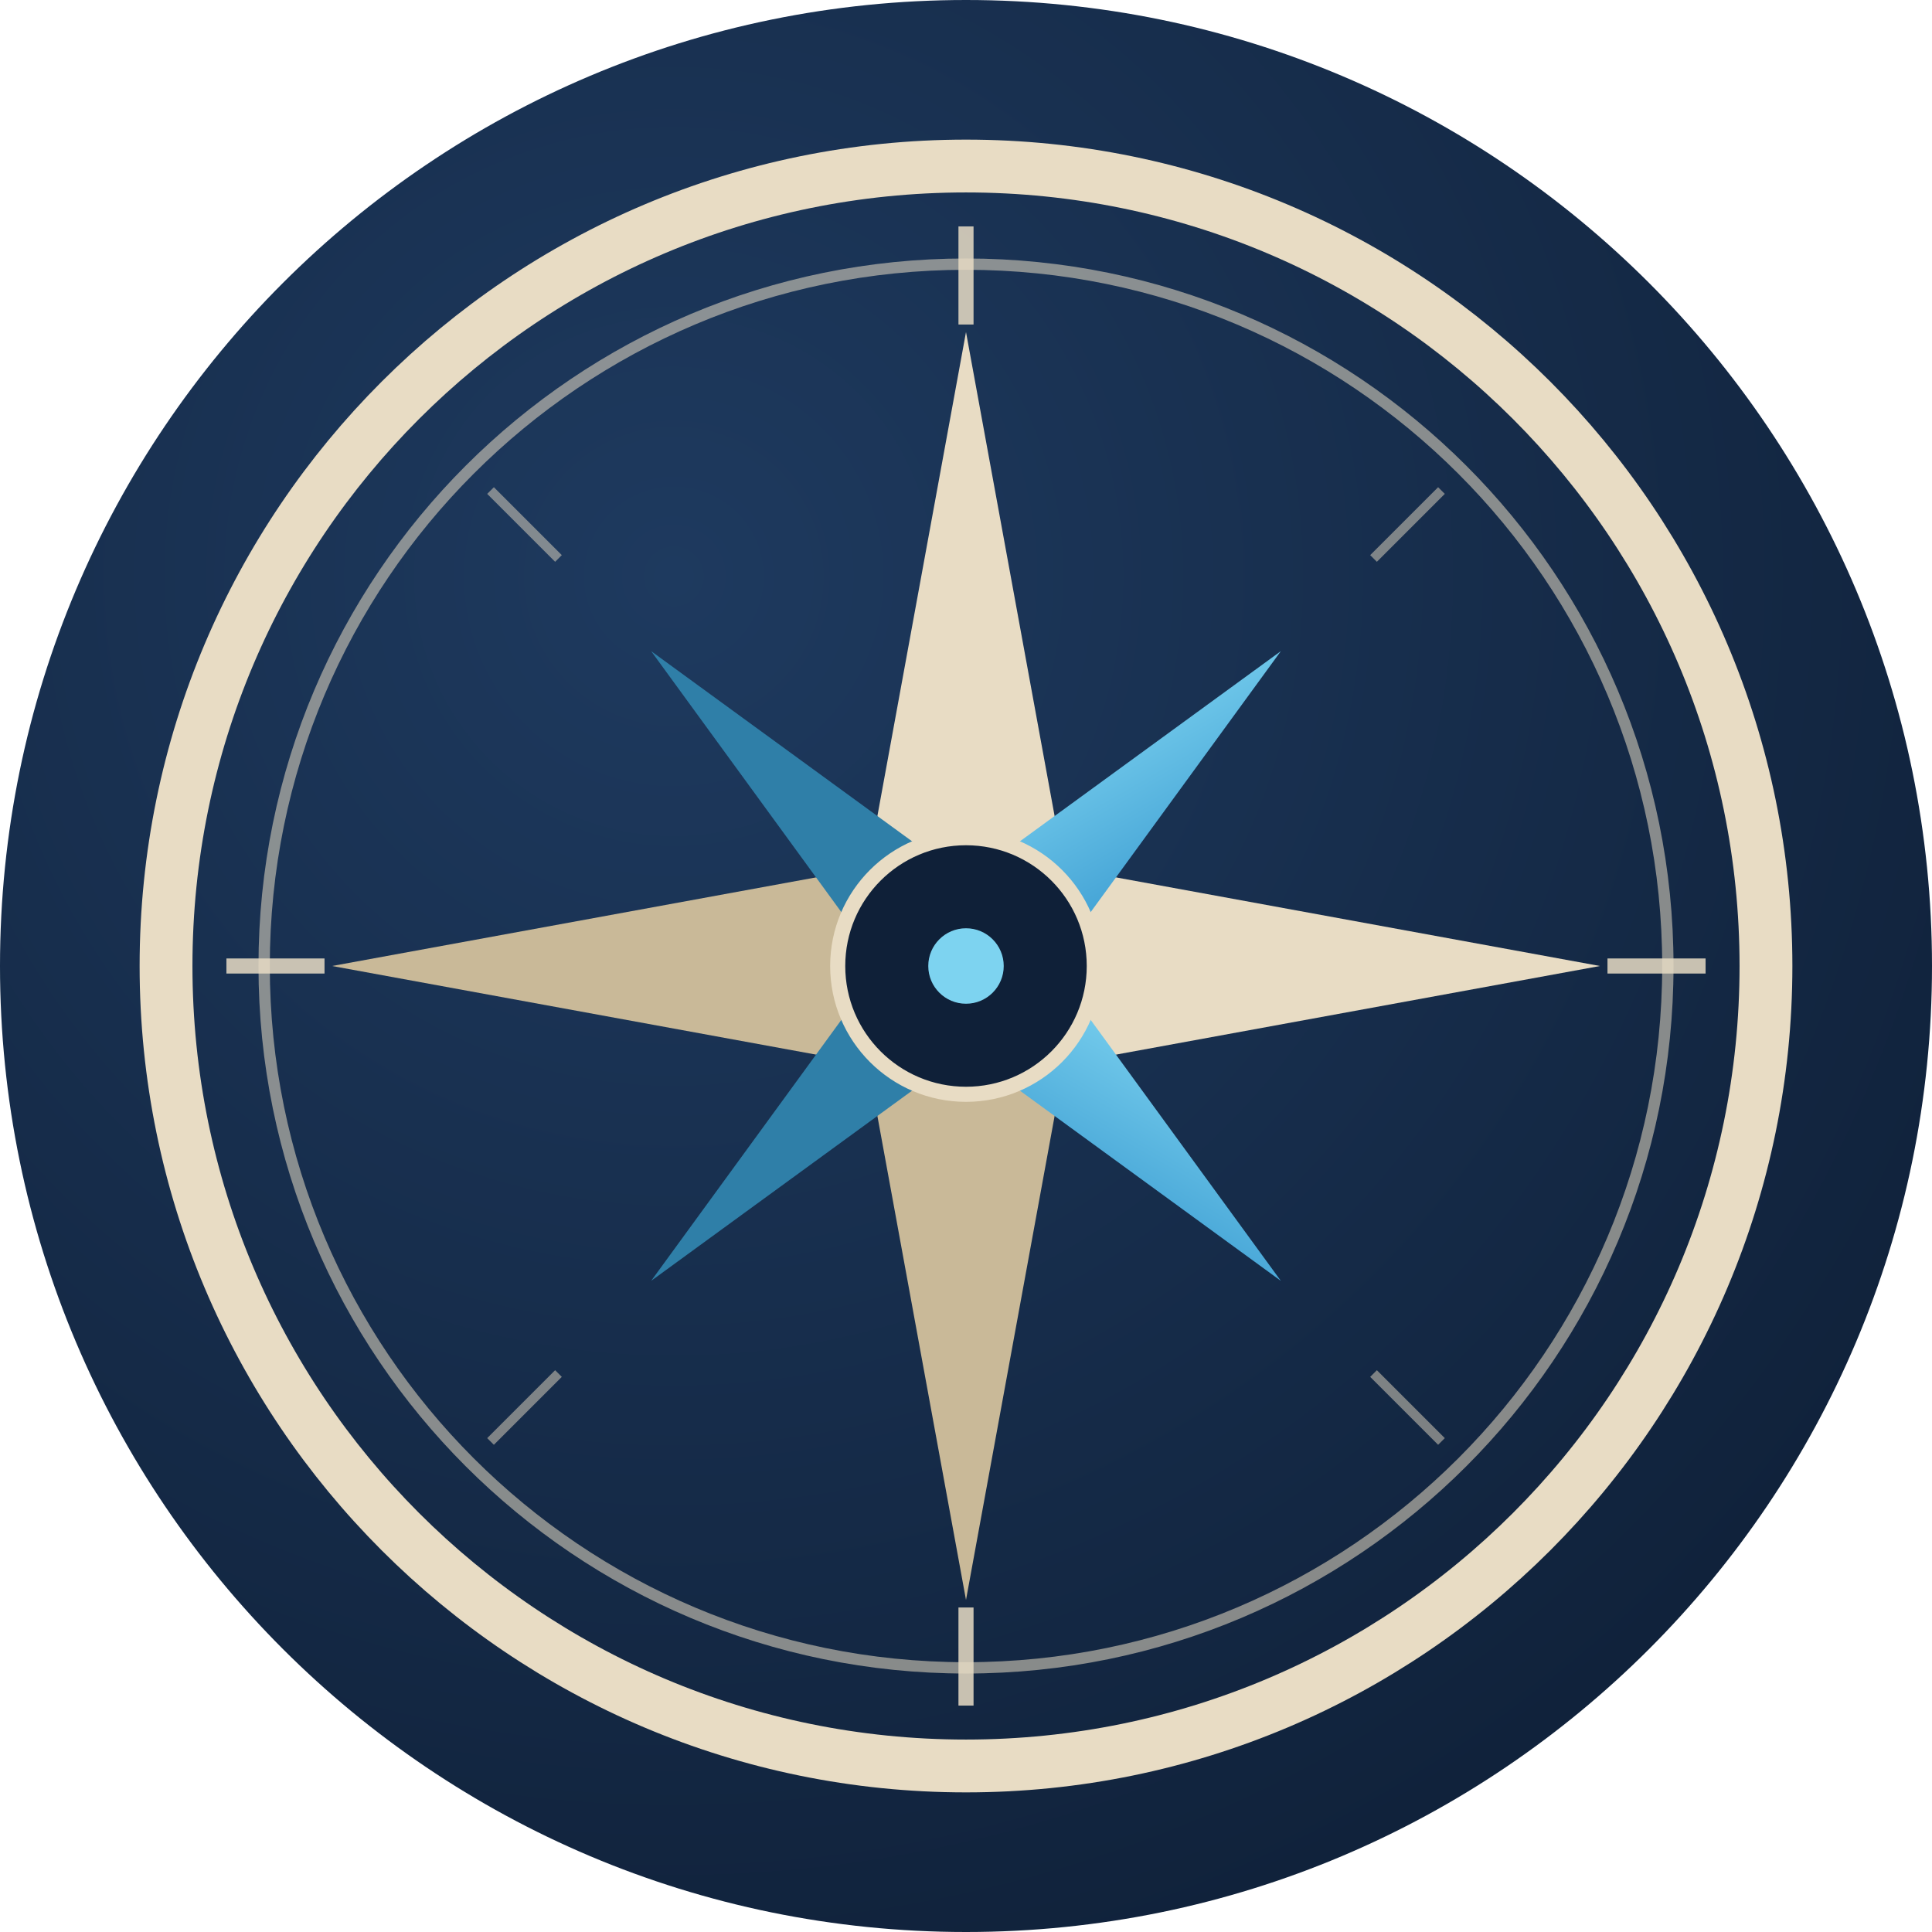
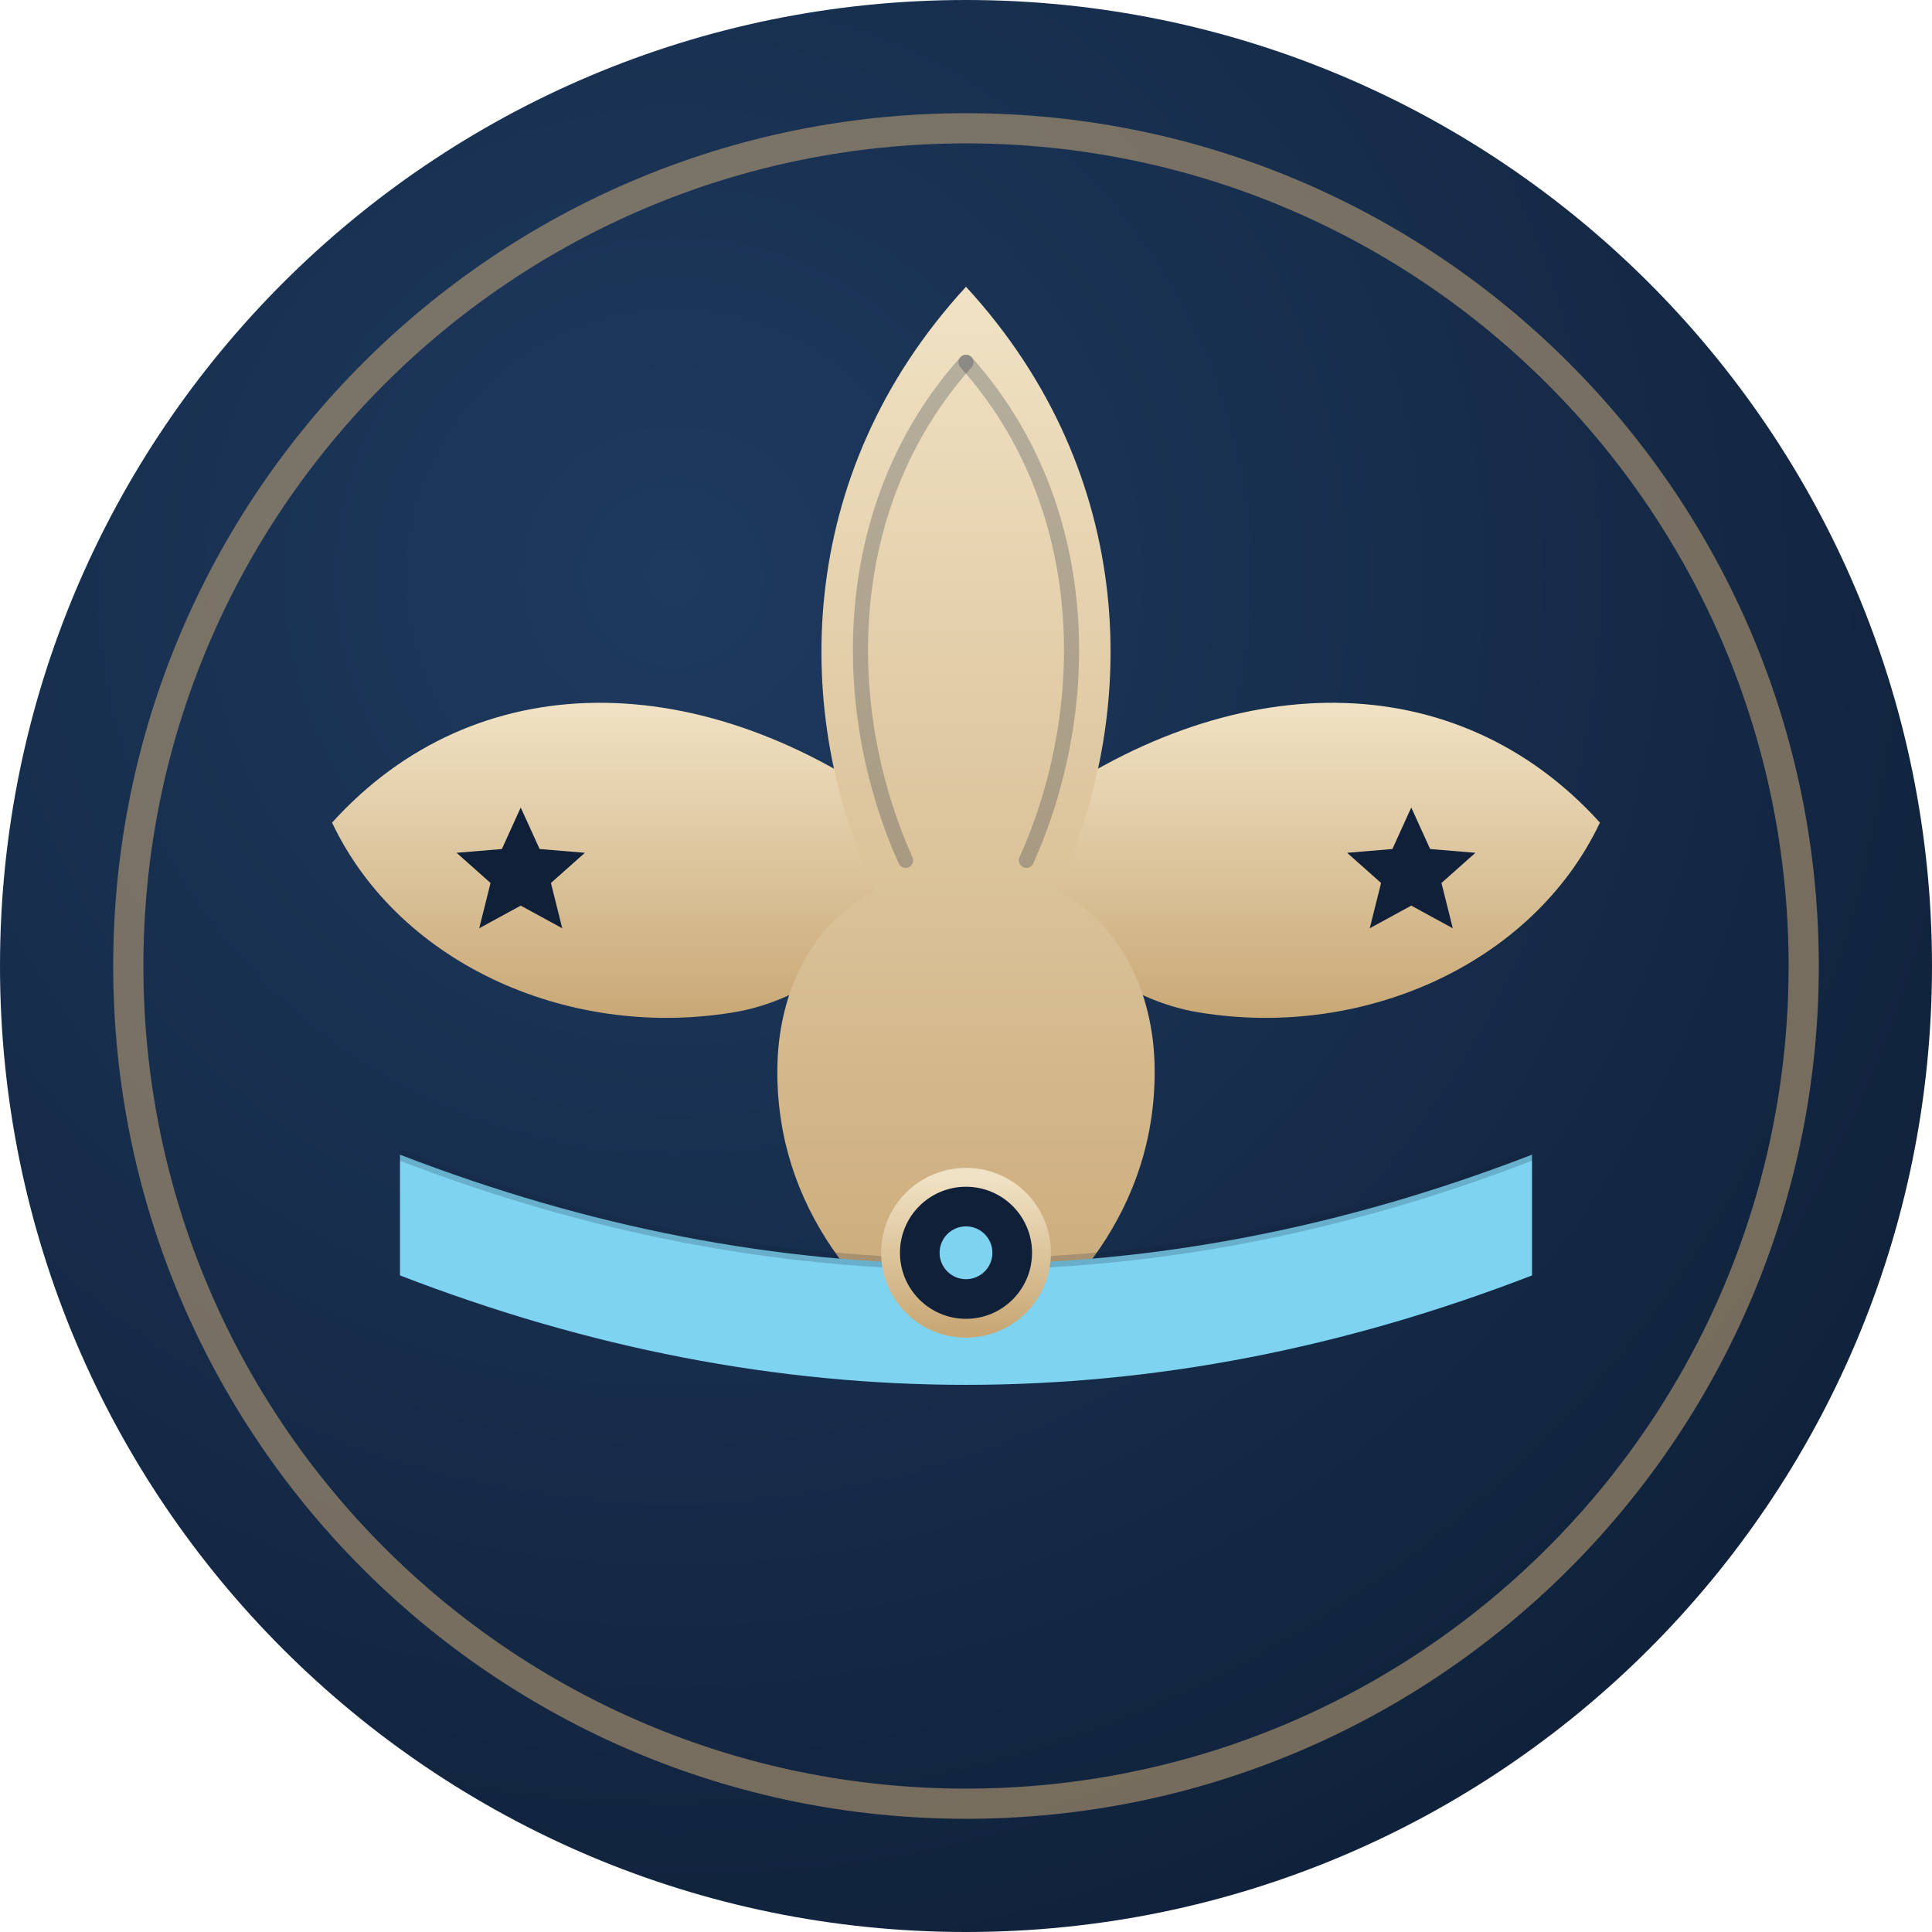
<svg xmlns="http://www.w3.org/2000/svg" viewBox="0 0 512 512" width="512" height="512">
  <defs>
    <radialGradient id="bg" cx="35%" cy="30%" r="80%">
      <stop offset="0%" stop-color="#1e3a5f" />
      <stop offset="100%" stop-color="#0f2038" />
    </radialGradient>
-     <linearGradient id="needleBlue" x1="0%" y1="0%" x2="100%" y2="100%">
-       <stop offset="0%" stop-color="#7dd3f0" />
-       <stop offset="100%" stop-color="#3a9bd1" />
+     <linearGradient id="gold" x1="0%" y1="0%" x2="0%" y2="100%">
+       <stop offset="0%" stop-color="#f0e2c4" />
+       <stop offset="100%" stop-color="#c9a876" />
    </linearGradient>
  </defs>
  <circle cx="256" cy="256" r="256" fill="url(#bg)" />
-   <circle cx="256" cy="256" r="212" fill="none" stroke="#e8dcc4" stroke-width="14" />
-   <circle cx="256" cy="256" r="186" fill="none" stroke="#e8dcc4" stroke-width="3" opacity="0.55" />
-   <g stroke="#e8dcc4" stroke-width="4" opacity="0.85">
-     <line x1="256" y1="60" x2="256" y2="86" />
-     <line x1="256" y1="426" x2="256" y2="452" />
-     <line x1="60" y1="256" x2="86" y2="256" />
-     <line x1="426" y1="256" x2="452" y2="256" />
-   </g>
-   <g stroke="#e8dcc4" stroke-width="2.5" opacity="0.5">
-     <line x1="130" y1="130" x2="148" y2="148" />
-     <line x1="382" y1="130" x2="364" y2="148" />
-     <line x1="130" y1="382" x2="148" y2="364" />
-     <line x1="382" y1="382" x2="364" y2="364" />
-   </g>
-   <g transform="translate(256,256)">
-     <polygon points="0,-168 26,-26 0,0 -26,-26" fill="#e8dcc4" />
-     <polygon points="0,168 26,26 0,0 -26,26" fill="#c9b998" />
-     <polygon points="168,0 26,26 0,0 26,-26" fill="#e8dcc4" />
-     <polygon points="-168,0 -26,26 0,0 -26,-26" fill="#c9b998" />
-     <polygon points="0,-118 16,-16 0,0 -16,-16" fill="url(#needleBlue)" transform="rotate(45)" />
-     <polygon points="0,118 16,16 0,0 -16,16" fill="#2f7fa8" transform="rotate(45)" />
-     <polygon points="118,0 16,16 0,0 16,-16" fill="url(#needleBlue)" transform="rotate(45)" />
-     <polygon points="-118,0 -16,16 0,0 -16,-16" fill="#2f7fa8" transform="rotate(45)" />
-     <circle r="34" fill="#0f2038" stroke="#e8dcc4" stroke-width="4" />
-     <circle r="10" fill="#7dd3f0" />
+   <circle cx="256" cy="256" r="222" fill="none" stroke="#c9a876" stroke-width="8" opacity="0.55" />
+   <g transform="translate(256,246)">
+     <path d="M-16,-30              C-70,-70 -130,-70 -168,-28              C-150,10 -104,30 -60,22              C-40,18 -24,4 -16,-14 Z" fill="url(#gold)" />
+     <path d="M16,-30              C70,-70 130,-70 168,-28              C150,10 104,30 60,22              C40,18 24,4 16,-14 Z" fill="url(#gold)" />
+     <g fill="#0f2038">
+       <path d="M-118,-32 l5,11 12,1 -9,8 3,12 -11,-6 -11,6 3,-12 -9,-8 12,-1 z" />
+       <path d="M118,-32 l5,11 12,1 -9,8 3,12 -11,-6 -11,6 3,-12 -9,-8 12,-1 z" />
+     </g>
+     <path d="M0,-170              C46,-120 46,-56 24,-10              C40,-2 50,16 50,38              C50,74 28,100 0,118              C-28,100 -50,74 -50,38              C-50,16 -40,-2 -24,-10              C-46,-56 -46,-120 0,-170 Z" fill="url(#gold)" />
+     <path d="M0,-150 C34,-112 34,-58 16,-18" fill="none" stroke="#0f2038" stroke-width="4" opacity="0.25" stroke-linecap="round" />
+     <path d="M0,-150 C-34,-112 -34,-58 -16,-18" fill="none" stroke="#0f2038" stroke-width="4" opacity="0.25" stroke-linecap="round" />
+     <path d="M-150,60 Q0,118 150,60 L150,92 Q0,150 -150,92 Z" fill="#7dd3f0" />
+     <path d="M-150,60 Q0,118 150,60" fill="none" stroke="#0f2038" stroke-width="3" opacity="0.2" />
+     <circle cy="86" r="20" fill="#0f2038" stroke="url(#gold)" stroke-width="5" />
+     <circle cy="86" r="7" fill="#7dd3f0" />
  </g>
</svg>
